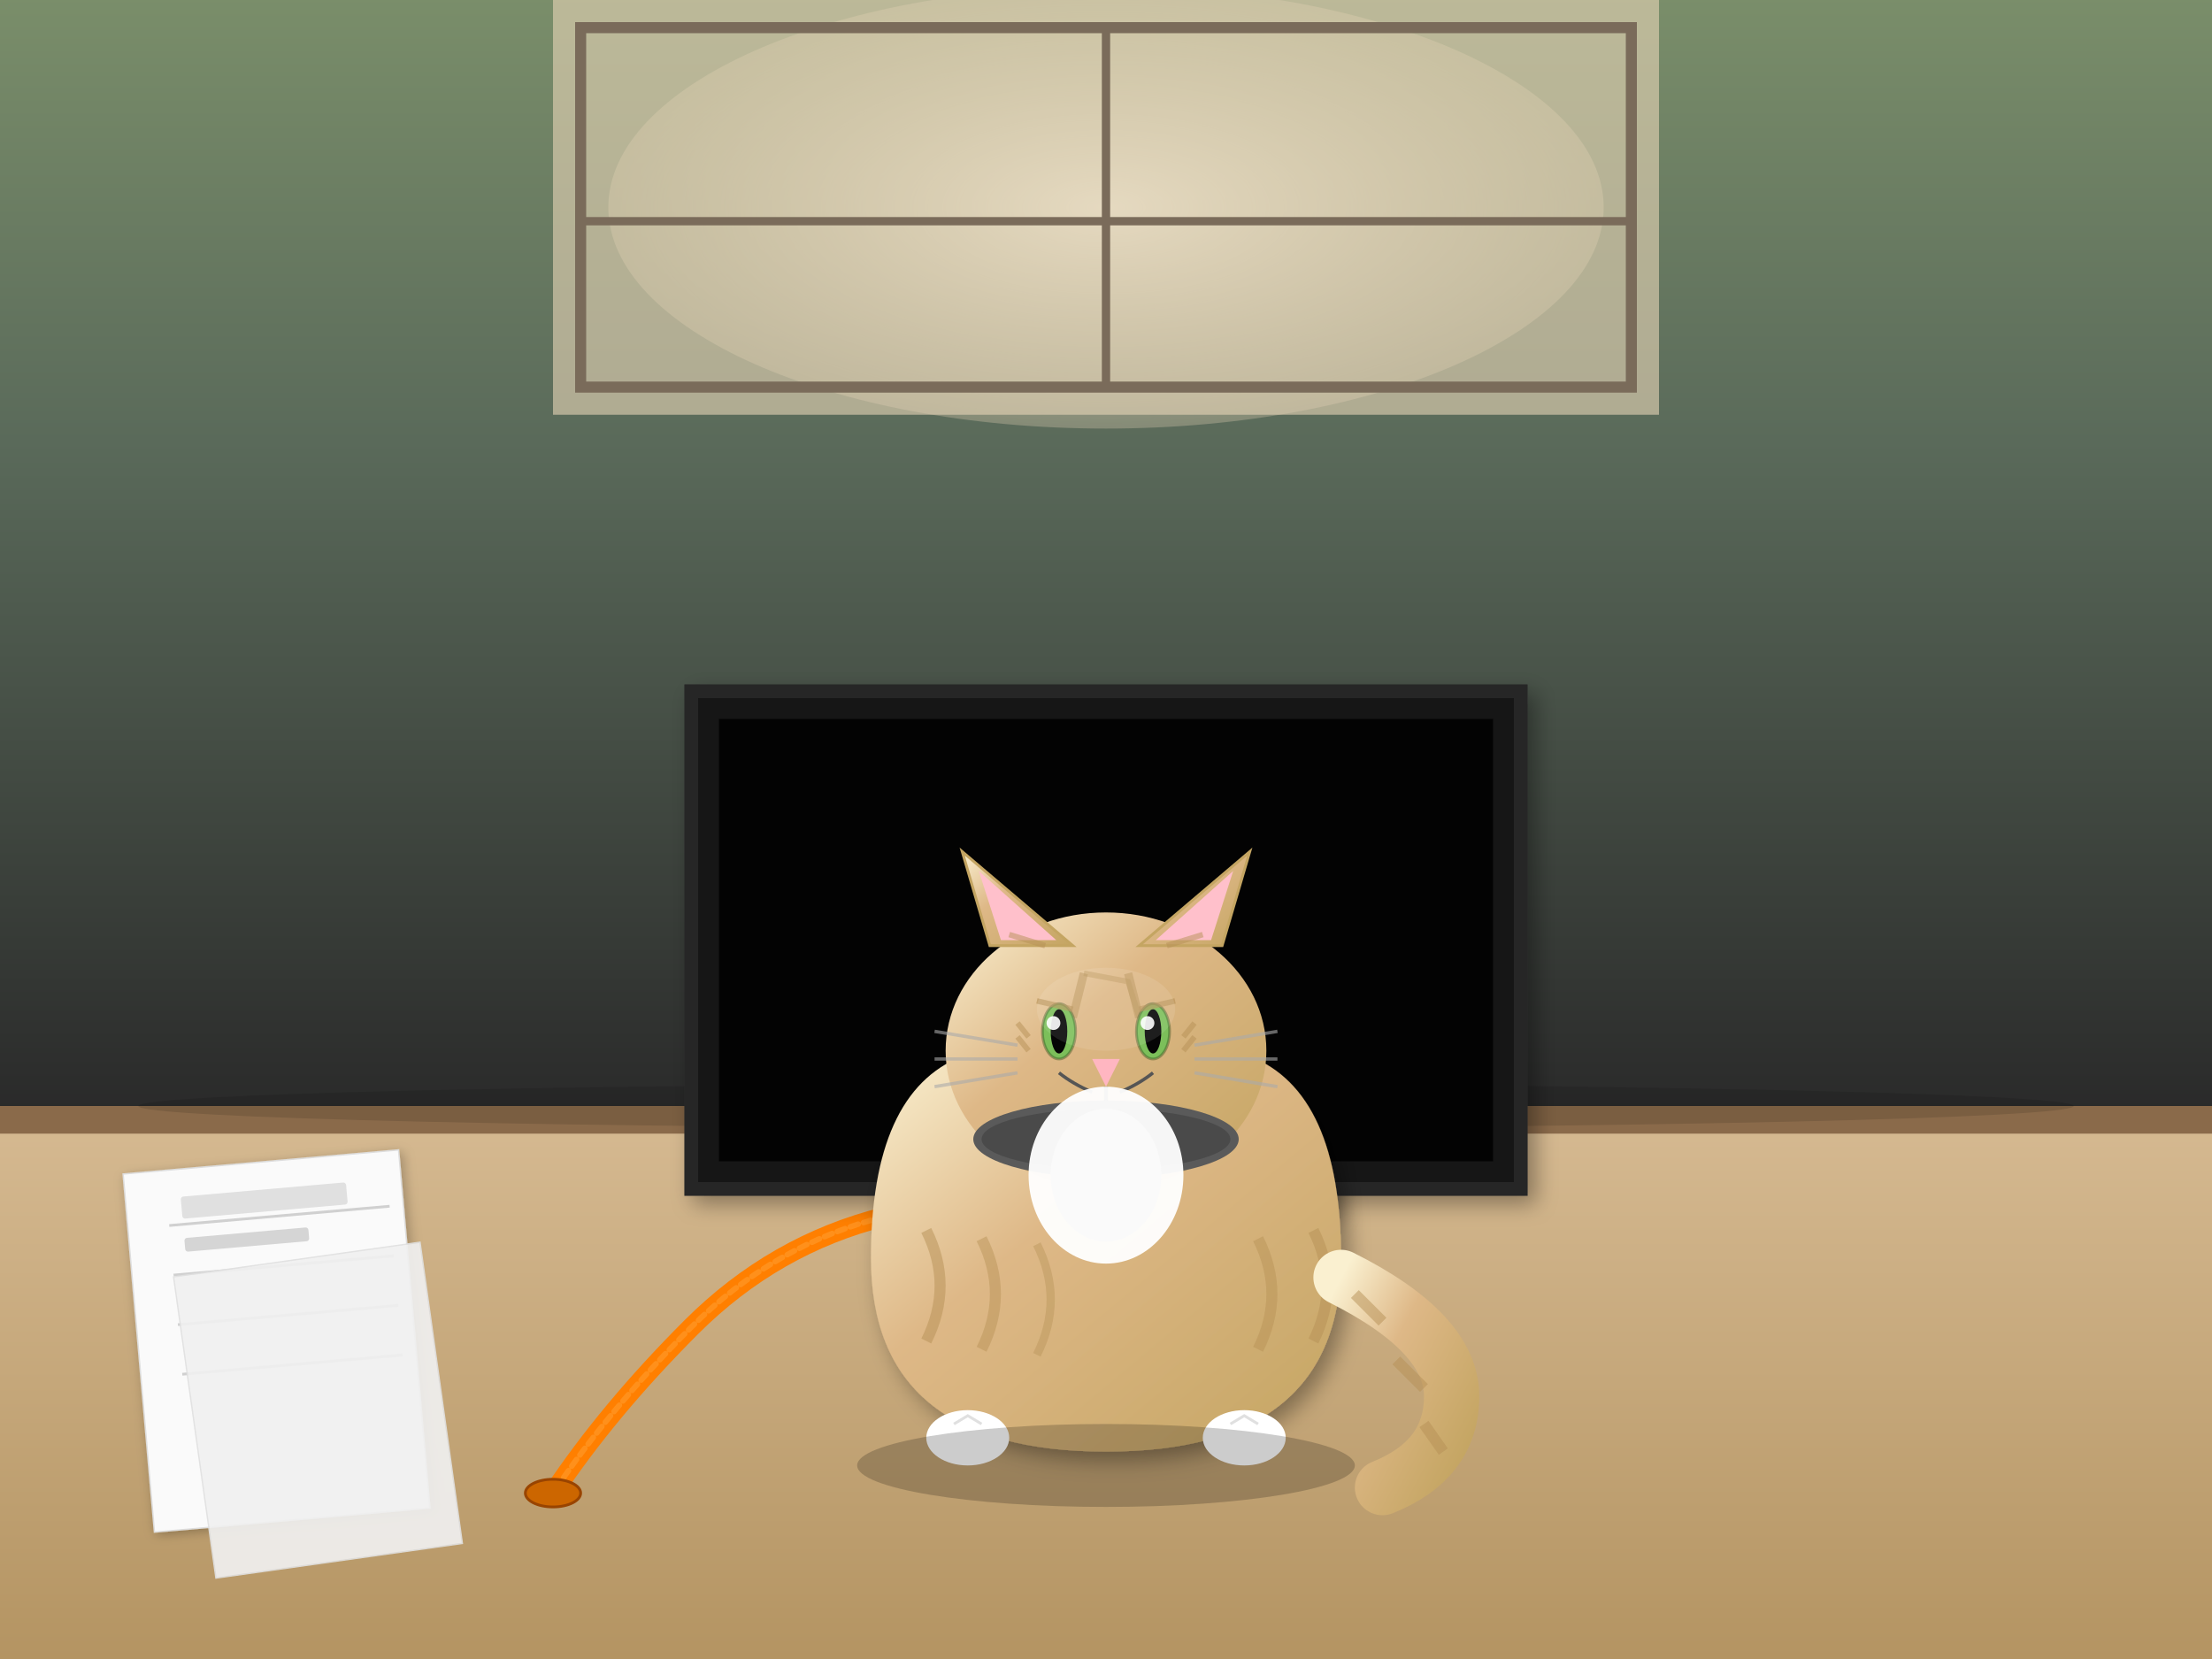
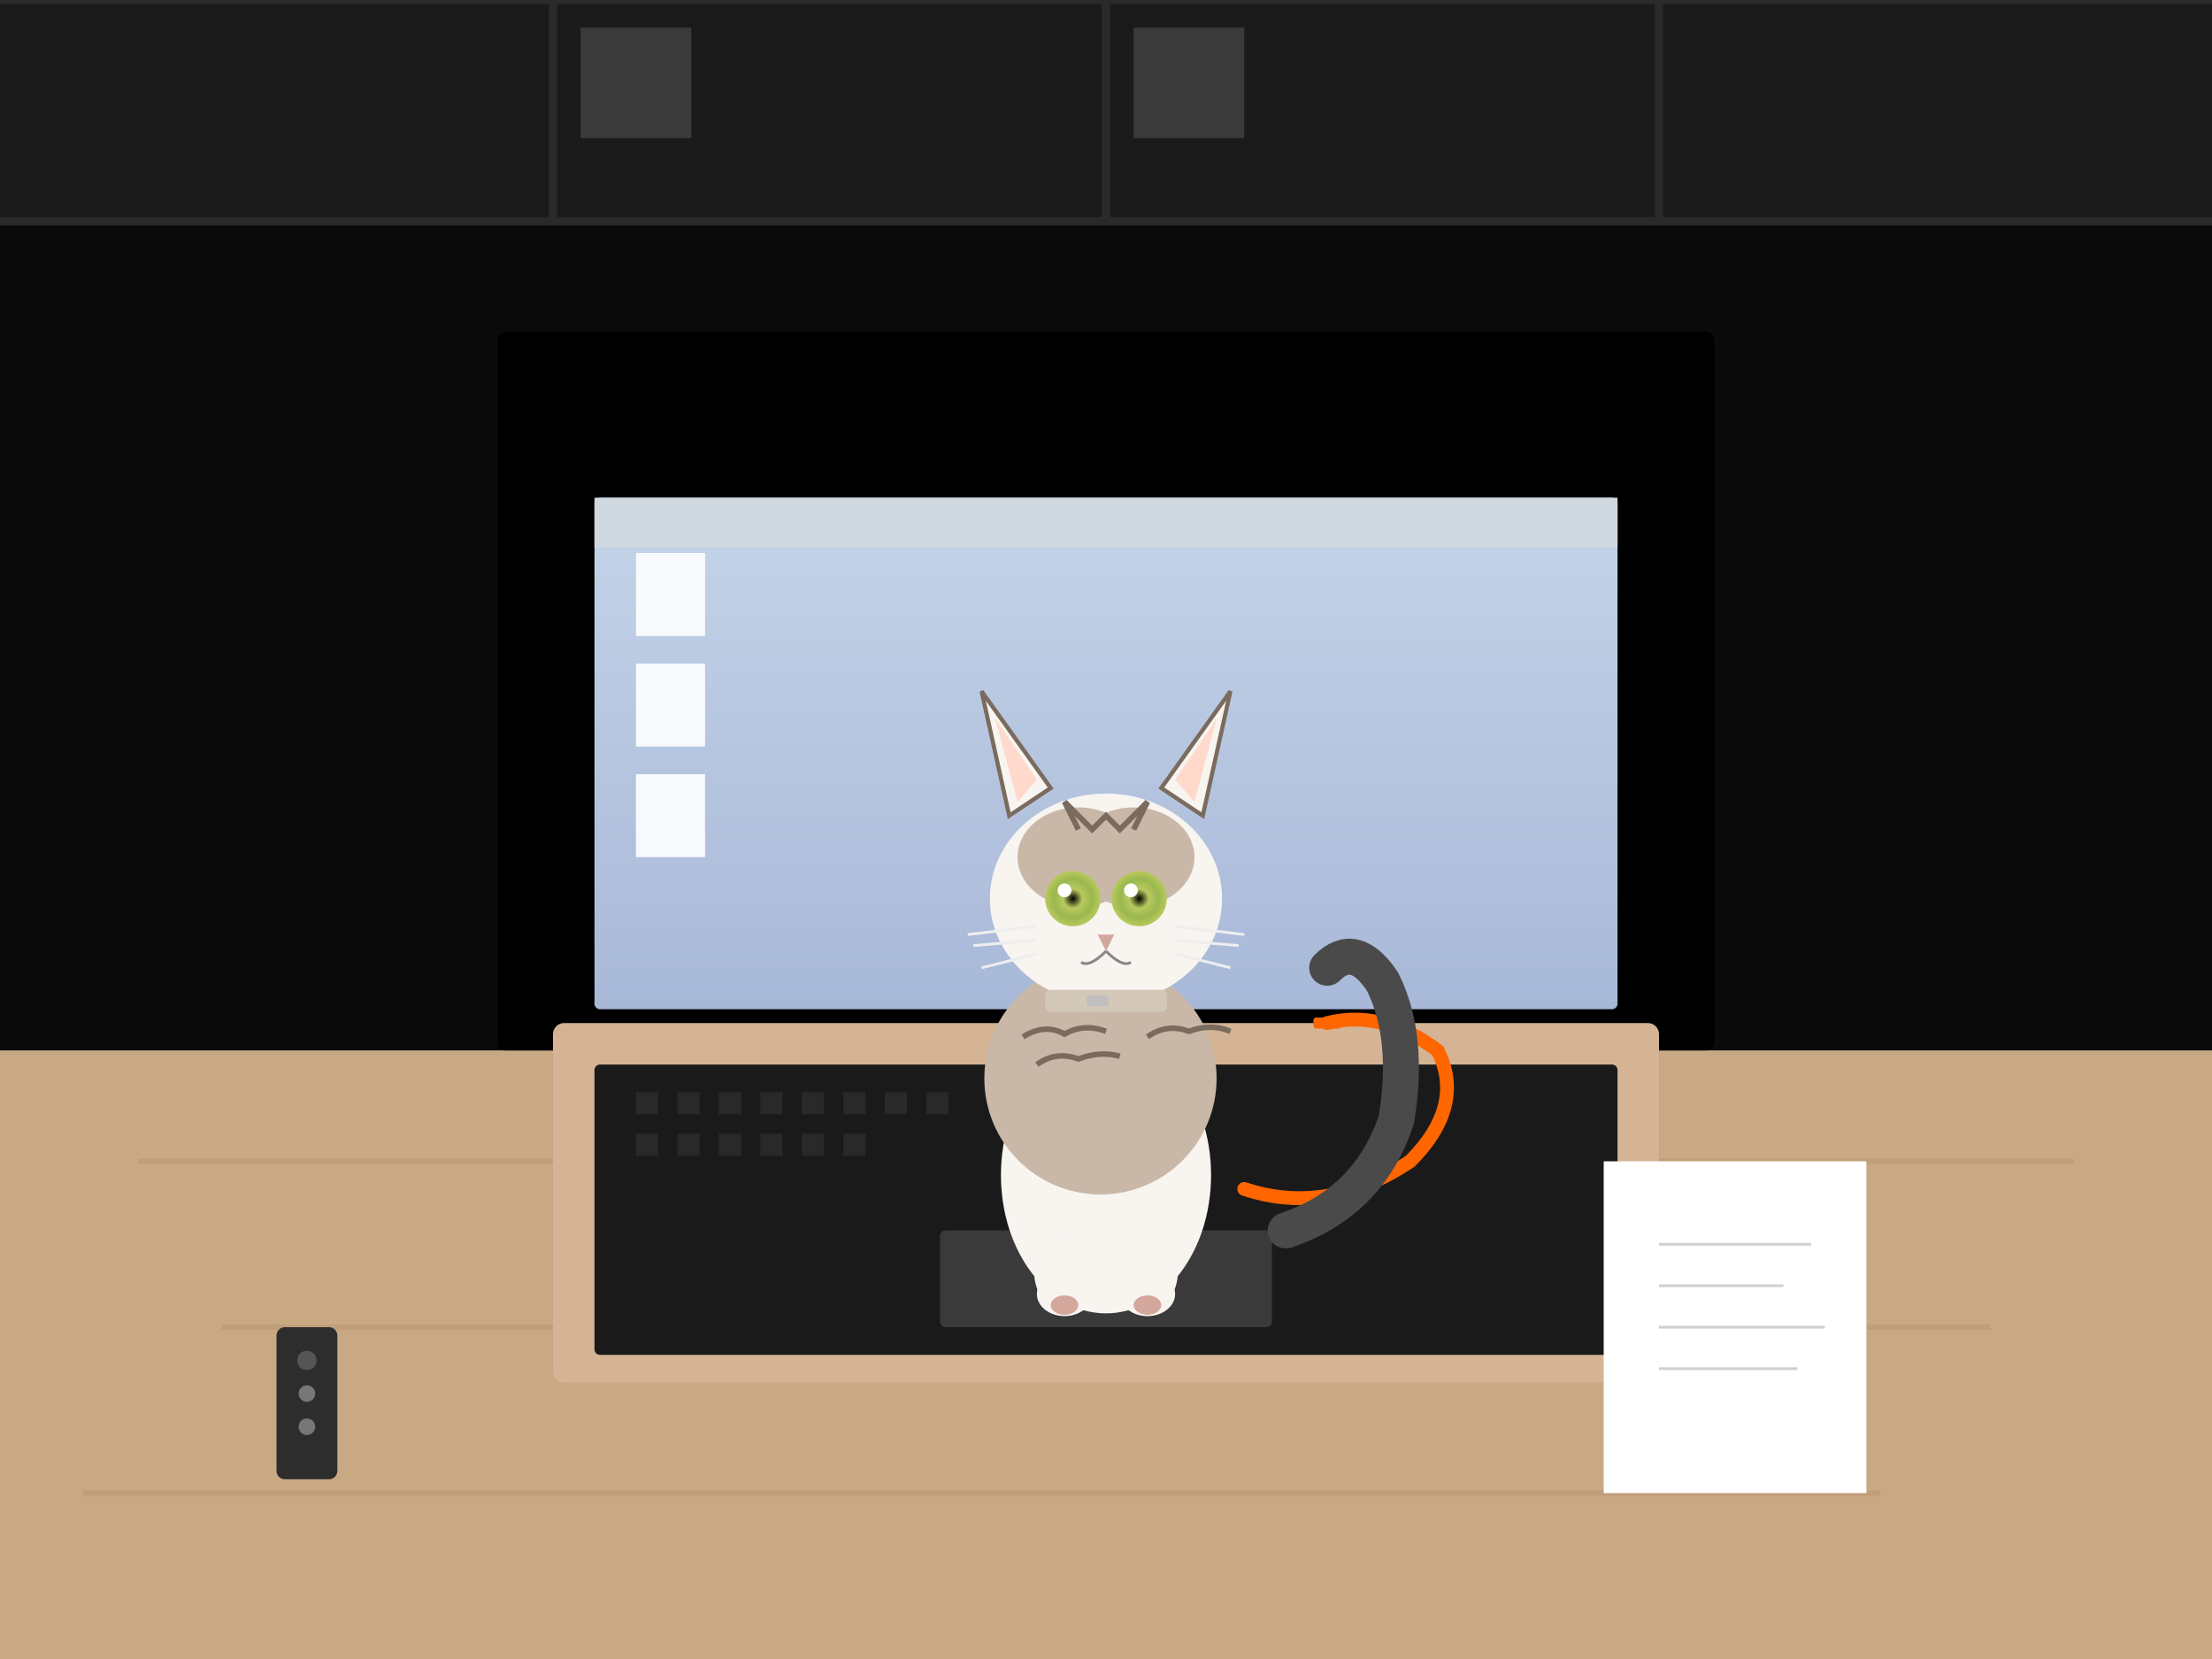
<svg xmlns="http://www.w3.org/2000/svg" width="800" height="600">
  <defs>
-     <linearGradient id="wallGrad" x1="0%" y1="0%" x2="0%" y2="100%">
-       <stop offset="0%" style="stop-color:#7a8e6a;stop-opacity:1" />
-       <stop offset="40%" style="stop-color:#5a6a5a;stop-opacity:1" />
-       <stop offset="100%" style="stop-color:#2a2a2a;stop-opacity:1" />
+     <radialGradient id="eyeGradient">
+       <stop offset="0%" stop-color="#000000" />
+       <stop offset="35%" stop-color="#B8C95E" />
+       <stop offset="70%" stop-color="#9AB84E" />
+       <stop offset="100%" stop-color="#B8C95E" />
+     </radialGradient>
+     <linearGradient id="screenGradient" x1="0%" y1="0%" x2="0%" y2="100%">
+       <stop offset="0%" stop-color="#c4d4e8" />
+       <stop offset="100%" stop-color="#a8b8d8" />
    </linearGradient>
-     <linearGradient id="catGrad" x1="0%" y1="0%" x2="100%" y2="100%">
-       <stop offset="0%" style="stop-color:#faf0d0;stop-opacity:1" />
-       <stop offset="40%" style="stop-color:#deb887;stop-opacity:1" />
-       <stop offset="100%" style="stop-color:#c4a562;stop-opacity:1" />
-     </linearGradient>
-     <linearGradient id="deskGrad" x1="0%" y1="0%" x2="0%" y2="100%">
-       <stop offset="0%" style="stop-color:#d6ba92;stop-opacity:1" />
-       <stop offset="100%" style="stop-color:#b49462;stop-opacity:1" />
-     </linearGradient>
-     <linearGradient id="macbookGrad" x1="0%" y1="0%" x2="0%" y2="100%">
-       <stop offset="0%" style="stop-color:#f0f0f0;stop-opacity:1" />
-       <stop offset="50%" style="stop-color:#d8d8d8;stop-opacity:1" />
-       <stop offset="100%" style="stop-color:#c0c0c0;stop-opacity:1" />
-     </linearGradient>
-     <linearGradient id="keyGrad" x1="0%" y1="0%" x2="0%" y2="100%">
-       <stop offset="0%" style="stop-color:#f5f5f5;stop-opacity:1" />
-       <stop offset="100%" style="stop-color:#d0d0d0;stop-opacity:1" />
-     </linearGradient>
-     <filter id="shadow">
-       <feDropShadow dx="3" dy="3" stdDeviation="4" flood-opacity="0.35" />
-     </filter>
-     <filter id="softShadow">
-       <feDropShadow dx="1" dy="1" stdDeviation="2" flood-opacity="0.25" />
-     </filter>
-     <radialGradient id="windowGlow" cx="50%" cy="50%" r="50%">
-       <stop offset="0%" style="stop-color:#fff8e8;stop-opacity:0.8" />
-       <stop offset="100%" style="stop-color:#e8d5b7;stop-opacity:0.3" />
-     </radialGradient>
  </defs>
-   <rect width="800" height="400" fill="url(#wallGrad)" />
-   <ellipse cx="400" cy="75" rx="180" ry="80" fill="url(#windowGlow)" />
-   <rect x="200" y="0" width="400" height="150" fill="#e8d5b7" opacity="0.6" />
-   <rect x="210" y="10" width="380" height="130" fill="none" stroke="#7a6b5a" stroke-width="4" />
-   <line x1="400" y1="10" x2="400" y2="140" stroke="#7a6b5a" stroke-width="3" />
-   <line x1="210" y1="80" x2="590" y2="80" stroke="#7a6b5a" stroke-width="3" />
-   <rect x="0" y="400" width="800" height="200" fill="url(#deskGrad)" />
-   <rect x="0" y="400" width="800" height="10" fill="#8a6a4a" />
-   <ellipse cx="400" cy="400" rx="350" ry="8" fill="#000" opacity="0.12" />
-   <g transform="rotate(-5 100 485)">
-     <rect x="50" y="420" width="100" height="130" fill="#fafafa" stroke="#ddd" stroke-width="0.5" filter="url(#softShadow)" />
-     <line x1="65" y1="440" x2="145" y2="440" stroke="#d0d0d0" stroke-width="1" />
-     <line x1="65" y1="458" x2="145" y2="458" stroke="#d0d0d0" stroke-width="1" />
-     <line x1="65" y1="476" x2="145" y2="476" stroke="#d0d0d0" stroke-width="1" />
-     <line x1="65" y1="494" x2="145" y2="494" stroke="#d0d0d0" stroke-width="1" />
-     <rect x="70" y="430" width="60" height="8" fill="#e0e0e0" rx="1" />
-     <rect x="70" y="445" width="45" height="5" fill="#d5d5d5" rx="1" />
+   <rect width="800" height="380" fill="#0a0a0a" />
+   <rect x="0" y="0" width="800" height="80" fill="#1a1a1a" />
+   <line x1="0" y1="0" x2="800" y2="0" stroke="#2a2a2a" stroke-width="3" />
+   <line x1="0" y1="80" x2="800" y2="80" stroke="#2a2a2a" stroke-width="3" />
+   <line x1="200" y1="0" x2="200" y2="80" stroke="#2a2a2a" stroke-width="3" />
+   <line x1="400" y1="0" x2="400" y2="80" stroke="#2a2a2a" stroke-width="3" />
+   <line x1="600" y1="0" x2="600" y2="80" stroke="#2a2a2a" stroke-width="3" />
+   <rect x="210" y="10" width="40" height="40" fill="#3a3a3a" />
+   <rect x="410" y="10" width="40" height="40" fill="#3a3a3a" />
+   <rect x="180" y="120" width="440" height="260" fill="#000000" rx="3" />
+   <rect y="380" width="800" height="220" fill="#c9a884" />
+   <line x1="50" y1="420" x2="750" y2="420" stroke="#b89470" stroke-width="2" opacity="0.5" />
+   <line x1="80" y1="480" x2="720" y2="480" stroke="#b89470" stroke-width="2" opacity="0.5" />
+   <line x1="30" y1="540" x2="680" y2="540" stroke="#b89470" stroke-width="2" opacity="0.5" />
+   <rect x="200" y="370" width="400" height="130" fill="#d4b494" rx="4" />
+   <rect x="215" y="180" width="370" height="185" fill="url(#screenGradient)" rx="2" />
+   <rect x="230" y="200" width="25" height="30" fill="#ffffff" opacity="0.9" />
+   <rect x="230" y="240" width="25" height="30" fill="#ffffff" opacity="0.9" />
+   <rect x="230" y="280" width="25" height="30" fill="#ffffff" opacity="0.9" />
+   <rect x="215" y="180" width="370" height="18" fill="#d0d8e0" />
+   <rect x="215" y="385" width="370" height="105" fill="#1a1a1a" rx="2" />
+   <g fill="#333" opacity="0.6">
+     <rect x="230" y="395" width="8" height="8" />
+     <rect x="245" y="395" width="8" height="8" />
+     <rect x="260" y="395" width="8" height="8" />
+     <rect x="275" y="395" width="8" height="8" />
+     <rect x="290" y="395" width="8" height="8" />
+     <rect x="305" y="395" width="8" height="8" />
+     <rect x="320" y="395" width="8" height="8" />
+     <rect x="335" y="395" width="8" height="8" />
+     <rect x="230" y="410" width="8" height="8" />
+     <rect x="245" y="410" width="8" height="8" />
+     <rect x="260" y="410" width="8" height="8" />
+     <rect x="275" y="410" width="8" height="8" />
+     <rect x="290" y="410" width="8" height="8" />
+     <rect x="305" y="410" width="8" height="8" />
  </g>
-   <rect x="70" y="455" width="90" height="110" fill="#f0f0f0" stroke="#e0e0e0" stroke-width="0.5" transform="rotate(-8 115 510)" opacity="0.92" />
-   <path d="M 320,440 Q 280,450 250,480 Q 220,510 200,540" stroke="#ff7f00" stroke-width="7" fill="none" stroke-linecap="round" />
-   <path d="M 320,440 Q 280,450 250,480 Q 220,510 200,540" stroke="#ffaa44" stroke-width="2" fill="none" stroke-linecap="round" opacity="0.4" stroke-dasharray="3,2" />
-   <ellipse cx="200" cy="540" rx="10" ry="5" fill="#cc6600" stroke="#994400" stroke-width="1" />
-   <rect x="320" y="340" width="160" height="100" rx="5" fill="url(#macbookGrad)" stroke="#666" stroke-width="2" filter="url(#shadow)" />
-   <rect x="325" y="345" width="150" height="80" rx="2" fill="#0a0a0a" />
-   <rect x="328" y="348" width="144" height="74" rx="1" fill="none" stroke="#2a2a2a" stroke-width="1" />
-   <text x="400" y="418" text-anchor="middle" fill="#ff5500" font-size="20" font-family="Arial" font-weight="bold"></text>
-   <rect x="340" y="445" width="120" height="25" rx="3" fill="#2a2a2a" filter="url(#softShadow)" />
-   <g fill="url(#keyGrad)">
-     <rect x="345" y="450" width="8" height="15" rx="1" opacity="0.9" />
-     <rect x="356" y="450" width="8" height="15" rx="1" opacity="0.9" />
-     <rect x="367" y="450" width="8" height="15" rx="1" opacity="0.9" />
-     <rect x="378" y="450" width="8" height="15" rx="1" opacity="0.9" />
-     <rect x="389" y="450" width="8" height="15" rx="1" opacity="0.9" />
-     <rect x="400" y="450" width="8" height="15" rx="1" opacity="0.9" />
-     <rect x="411" y="450" width="8" height="15" rx="1" opacity="0.9" />
-     <rect x="422" y="450" width="8" height="15" rx="1" opacity="0.9" />
-     <rect x="433" y="450" width="8" height="15" rx="1" opacity="0.9" />
-     <rect x="444" y="450" width="8" height="15" rx="1" opacity="0.9" />
+   <rect x="340" y="445" width="120" height="35" fill="#3a3a3a" rx="2" />
+   <path d="M 480 370 Q 500 365 520 380 Q 530 400 510 420 Q 480 440 450 430" stroke="#FF6600" stroke-width="5" fill="none" stroke-linecap="round" />
+   <rect x="475" y="368" width="10" height="4" fill="#FF6600" rx="1" />
+   <path d="M 465 445 Q 495 435 505 405 Q 510 375 500 355 Q 490 340 480 350" stroke="#4a4a4a" stroke-width="13" fill="none" stroke-linecap="round" />
+   <path d="M 485 365" stroke="#2a2a2a" stroke-width="14" stroke-linecap="round" />
+   <path d="M 493 385" stroke="#2a2a2a" stroke-width="14" stroke-linecap="round" />
+   <path d="M 500 405" stroke="#2a2a2a" stroke-width="14" stroke-linecap="round" />
+   <ellipse cx="400" cy="425" rx="38" ry="50" fill="#F8F4F0" />
+   <ellipse cx="398" cy="390" rx="42" ry="42" fill="#C9B8A8" />
+   <path d="M 370 375 Q 378 370 385 374 Q 392 370 400 373" stroke="#7A6B5E" stroke-width="2" fill="none" />
+   <path d="M 375 385 Q 382 380 390 383 Q 398 380 405 382" stroke="#7A6B5E" stroke-width="2" fill="none" />
+   <path d="M 415 375 Q 422 370 430 373 Q 438 370 445 373" stroke="#7A6B5E" stroke-width="2" fill="none" />
+   <ellipse cx="385" cy="460" rx="11" ry="14" fill="#F8F4F0" />
+   <ellipse cx="415" cy="460" rx="11" ry="14" fill="#F8F4F0" />
+   <ellipse cx="385" cy="468" rx="10" ry="8" fill="#F8F4F0" />
+   <ellipse cx="415" cy="468" rx="10" ry="8" fill="#F8F4F0" />
+   <ellipse cx="385" cy="472" rx="5" ry="3.5" fill="#D4A79C" />
+   <ellipse cx="415" cy="472" rx="5" ry="3.5" fill="#D4A79C" />
+   <ellipse cx="400" cy="325" rx="42" ry="38" fill="#F8F4F0" />
+   <ellipse cx="390" cy="310" rx="22" ry="18" fill="#C9B8A8" />
+   <ellipse cx="410" cy="310" rx="22" ry="18" fill="#C9B8A8" />
+   <path d="M 390 300 L 385 290 L 395 300 L 400 295 L 405 300 L 415 290 L 410 300" stroke="#7A6B5E" stroke-width="2" fill="none" />
+   <polygon points="365,295 355,250 380,285" fill="#F8F4F0" stroke="#7A6B5E" stroke-width="1.5" />
+   <polygon points="435,295 445,250 420,285" fill="#F8F4F0" stroke="#7A6B5E" stroke-width="1.5" />
+   <polygon points="368,290 360,260 375,282" fill="#FFD9CC" />
+   <polygon points="432,290 440,260 425,282" fill="#FFD9CC" />
+   <circle cx="388" cy="325" r="10" fill="url(#eyeGradient)" />
+   <circle cx="412" cy="325" r="10" fill="url(#eyeGradient)" />
+   <circle cx="385" cy="322" r="2.5" fill="#FFFFFF" />
+   <circle cx="409" cy="322" r="2.5" fill="#FFFFFF" />
+   <polygon points="397,338 403,338 400,344" fill="#D4A79C" />
+   <path d="M 400 344 Q 394 350 391 348" stroke="#888" stroke-width="1" fill="none" />
+   <path d="M 400 344 Q 406 350 409 348" stroke="#888" stroke-width="1" fill="none" />
+   <g stroke="#eeeeee" stroke-width="1">
+     <line x1="375" y1="335" x2="350" y2="338" />
+     <line x1="375" y1="340" x2="352" y2="342" />
+     <line x1="375" y1="345" x2="355" y2="350" />
+     <line x1="425" y1="335" x2="450" y2="338" />
+     <line x1="425" y1="340" x2="448" y2="342" />
+     <line x1="425" y1="345" x2="445" y2="350" />
  </g>
-   <rect x="250" y="250" width="300" height="180" fill="#151515" stroke="#252525" stroke-width="5" filter="url(#shadow)" />
-   <rect x="260" y="260" width="280" height="160" fill="#030303" />
-   <rect x="380" y="430" width="40" height="18" fill="#151515" />
-   <path d="M 315,455 Q 315,525 400,525 Q 485,525 485,455 Q 485,395 452,382 L 400,402 L 348,382 Q 315,395 315,455 Z" fill="url(#catGrad)" filter="url(#shadow)" />
-   <path d="M 335,445 Q 345,465 335,485" stroke="#b59055" stroke-width="4" fill="none" opacity="0.5" />
-   <path d="M 355,448 Q 365,468 355,488" stroke="#b59055" stroke-width="4" fill="none" opacity="0.45" />
-   <path d="M 375,450 Q 385,470 375,490" stroke="#b59055" stroke-width="3" fill="none" opacity="0.4" />
-   <path d="M 455,448 Q 465,468 455,488" stroke="#b59055" stroke-width="4" fill="none" opacity="0.45" />
-   <path d="M 475,445 Q 485,465 475,485" stroke="#b59055" stroke-width="4" fill="none" opacity="0.5" />
-   <ellipse cx="400" cy="380" rx="58" ry="50" fill="url(#catGrad)" />
-   <path d="M 392,352 L 388,368" stroke="#b59055" stroke-width="3" fill="none" opacity="0.5" />
-   <path d="M 408,352 L 412,368" stroke="#b59055" stroke-width="3" fill="none" opacity="0.5" />
-   <path d="M 392,352 L 408,355 L 412,368" stroke="#b59055" stroke-width="2" fill="none" opacity="0.4" />
-   <polygon points="358,342 348,308 388,342" fill="url(#catGrad)" stroke="#c4a562" stroke-width="1" />
-   <polygon points="442,342 452,308 412,342" fill="url(#catGrad)" stroke="#c4a562" stroke-width="1" />
-   <polygon points="362,340 354,315 382,340" fill="#ffc0cb" />
-   <polygon points="438,340 446,315 418,340" fill="#ffc0cb" />
-   <path d="M 365,338 L 378,342" stroke="#b59055" stroke-width="2" opacity="0.5" />
-   <path d="M 435,338 L 422,342" stroke="#b59055" stroke-width="2" opacity="0.5" />
-   <ellipse cx="383" cy="373" rx="6" ry="10" fill="#7cbf5a" />
-   <ellipse cx="417" cy="373" rx="6" ry="10" fill="#7cbf5a" />
-   <ellipse cx="383" cy="373" rx="3" ry="8" fill="#050505" />
-   <ellipse cx="417" cy="373" rx="3" ry="8" fill="#050505" />
-   <circle cx="381" cy="370" r="2.5" fill="#fff" opacity="0.9" />
-   <circle cx="415" cy="370" r="2.5" fill="#fff" opacity="0.9" />
-   <ellipse cx="383" cy="373" rx="6" ry="10" fill="none" stroke="#2a4a1a" stroke-width="1" opacity="0.4" />
-   <ellipse cx="417" cy="373" rx="6" ry="10" fill="none" stroke="#2a4a1a" stroke-width="1" opacity="0.4" />
-   <path d="M 375,362 L 388,365" stroke="#b59055" stroke-width="2" opacity="0.6" />
-   <path d="M 425,362 L 412,365" stroke="#b59055" stroke-width="2" opacity="0.6" />
-   <polygon points="395,383 405,383 400,393" fill="#ffb6c1" />
-   <line x1="400" y1="393" x2="400" y2="402" stroke="#454545" stroke-width="1.5" />
-   <path d="M 395,395 Q 388,392 383,388" stroke="#555555" stroke-width="1.2" fill="none" />
-   <path d="M 405,395 Q 412,392 417,388" stroke="#555555" stroke-width="1.2" fill="none" />
-   <path d="M 372,375 L 368,370" stroke="#b59055" stroke-width="2" opacity="0.5" />
-   <path d="M 372,380 L 368,375" stroke="#b59055" stroke-width="2" opacity="0.5" />
-   <path d="M 428,375 L 432,370" stroke="#b59055" stroke-width="2" opacity="0.5" />
-   <path d="M 428,380 L 432,375" stroke="#b59055" stroke-width="2" opacity="0.5" />
-   <ellipse cx="400" cy="412" rx="48" ry="14" fill="#5a5a5a" />
-   <ellipse cx="400" cy="412" rx="45" ry="11" fill="#4a4a4a" />
-   <rect x="395" y="408" width="10" height="8" fill="#d4af37" rx="1" />
-   <circle cx="400" cy="412" r="2" fill="#f0e0a0" />
-   <ellipse cx="400" cy="425" rx="28" ry="32" fill="#fff" opacity="0.95" />
-   <ellipse cx="400" cy="425" rx="20" ry="24" fill="#fafafa" />
-   <ellipse cx="350" cy="520" rx="15" ry="10" fill="#fff" />
-   <ellipse cx="450" cy="520" rx="15" ry="10" fill="#fff" />
-   <path d="M 345,515 L 350,512 L 355,515" stroke="#e0e0e0" stroke-width="1" fill="none" />
-   <path d="M 445,515 L 450,512 L 455,515" stroke="#e0e0e0" stroke-width="1" fill="none" />
-   <path d="M 485,462 Q 525,482 525,505 Q 525,528 500,538" stroke="url(#catGrad)" stroke-width="20" fill="none" stroke-linecap="round" />
-   <path d="M 490,468 L 500,478" stroke="#b59055" stroke-width="4" opacity="0.5" />
-   <path d="M 505,492 L 515,502" stroke="#b59055" stroke-width="4" opacity="0.5" />
-   <path d="M 515,515 L 522,525" stroke="#b59055" stroke-width="4" opacity="0.5" />
-   <line x1="368" y1="378" x2="338" y2="373" stroke="#aaa" stroke-width="1.2" opacity="0.6" />
-   <line x1="368" y1="383" x2="338" y2="383" stroke="#aaa" stroke-width="1.2" opacity="0.6" />
-   <line x1="368" y1="388" x2="338" y2="393" stroke="#aaa" stroke-width="1.2" opacity="0.6" />
-   <line x1="432" y1="378" x2="462" y2="373" stroke="#aaa" stroke-width="1.2" opacity="0.6" />
-   <line x1="432" y1="383" x2="462" y2="383" stroke="#aaa" stroke-width="1.2" opacity="0.6" />
-   <line x1="432" y1="388" x2="462" y2="393" stroke="#aaa" stroke-width="1.2" opacity="0.6" />
-   <ellipse cx="400" cy="530" rx="90" ry="15" fill="#000" opacity="0.2" />
-   <ellipse cx="400" cy="365" rx="25" ry="15" fill="#fff" opacity="0.1" />
+   <rect x="378" y="358" width="44" height="8" fill="#D4C8B8" rx="2" />
+   <rect x="393" y="360" width="8" height="4" fill="#C0C0C0" rx="1" />
+   <rect x="100" y="480" width="22" height="55" rx="3" fill="#2d2d2d" />
+   <circle cx="111" cy="492" r="3.5" fill="#555" />
+   <circle cx="111" cy="504" r="3" fill="#777" />
+   <circle cx="111" cy="516" r="3" fill="#777" />
+   <rect x="580" y="420" width="95" height="120" fill="#ffffff" />
+   <line x1="600" y1="450" x2="655" y2="450" stroke="#d0d0d0" stroke-width="1" />
+   <line x1="600" y1="465" x2="645" y2="465" stroke="#d0d0d0" stroke-width="1" />
+   <line x1="600" y1="480" x2="660" y2="480" stroke="#d0d0d0" stroke-width="1" />
+   <line x1="600" y1="495" x2="650" y2="495" stroke="#d0d0d0" stroke-width="1" />
</svg>
